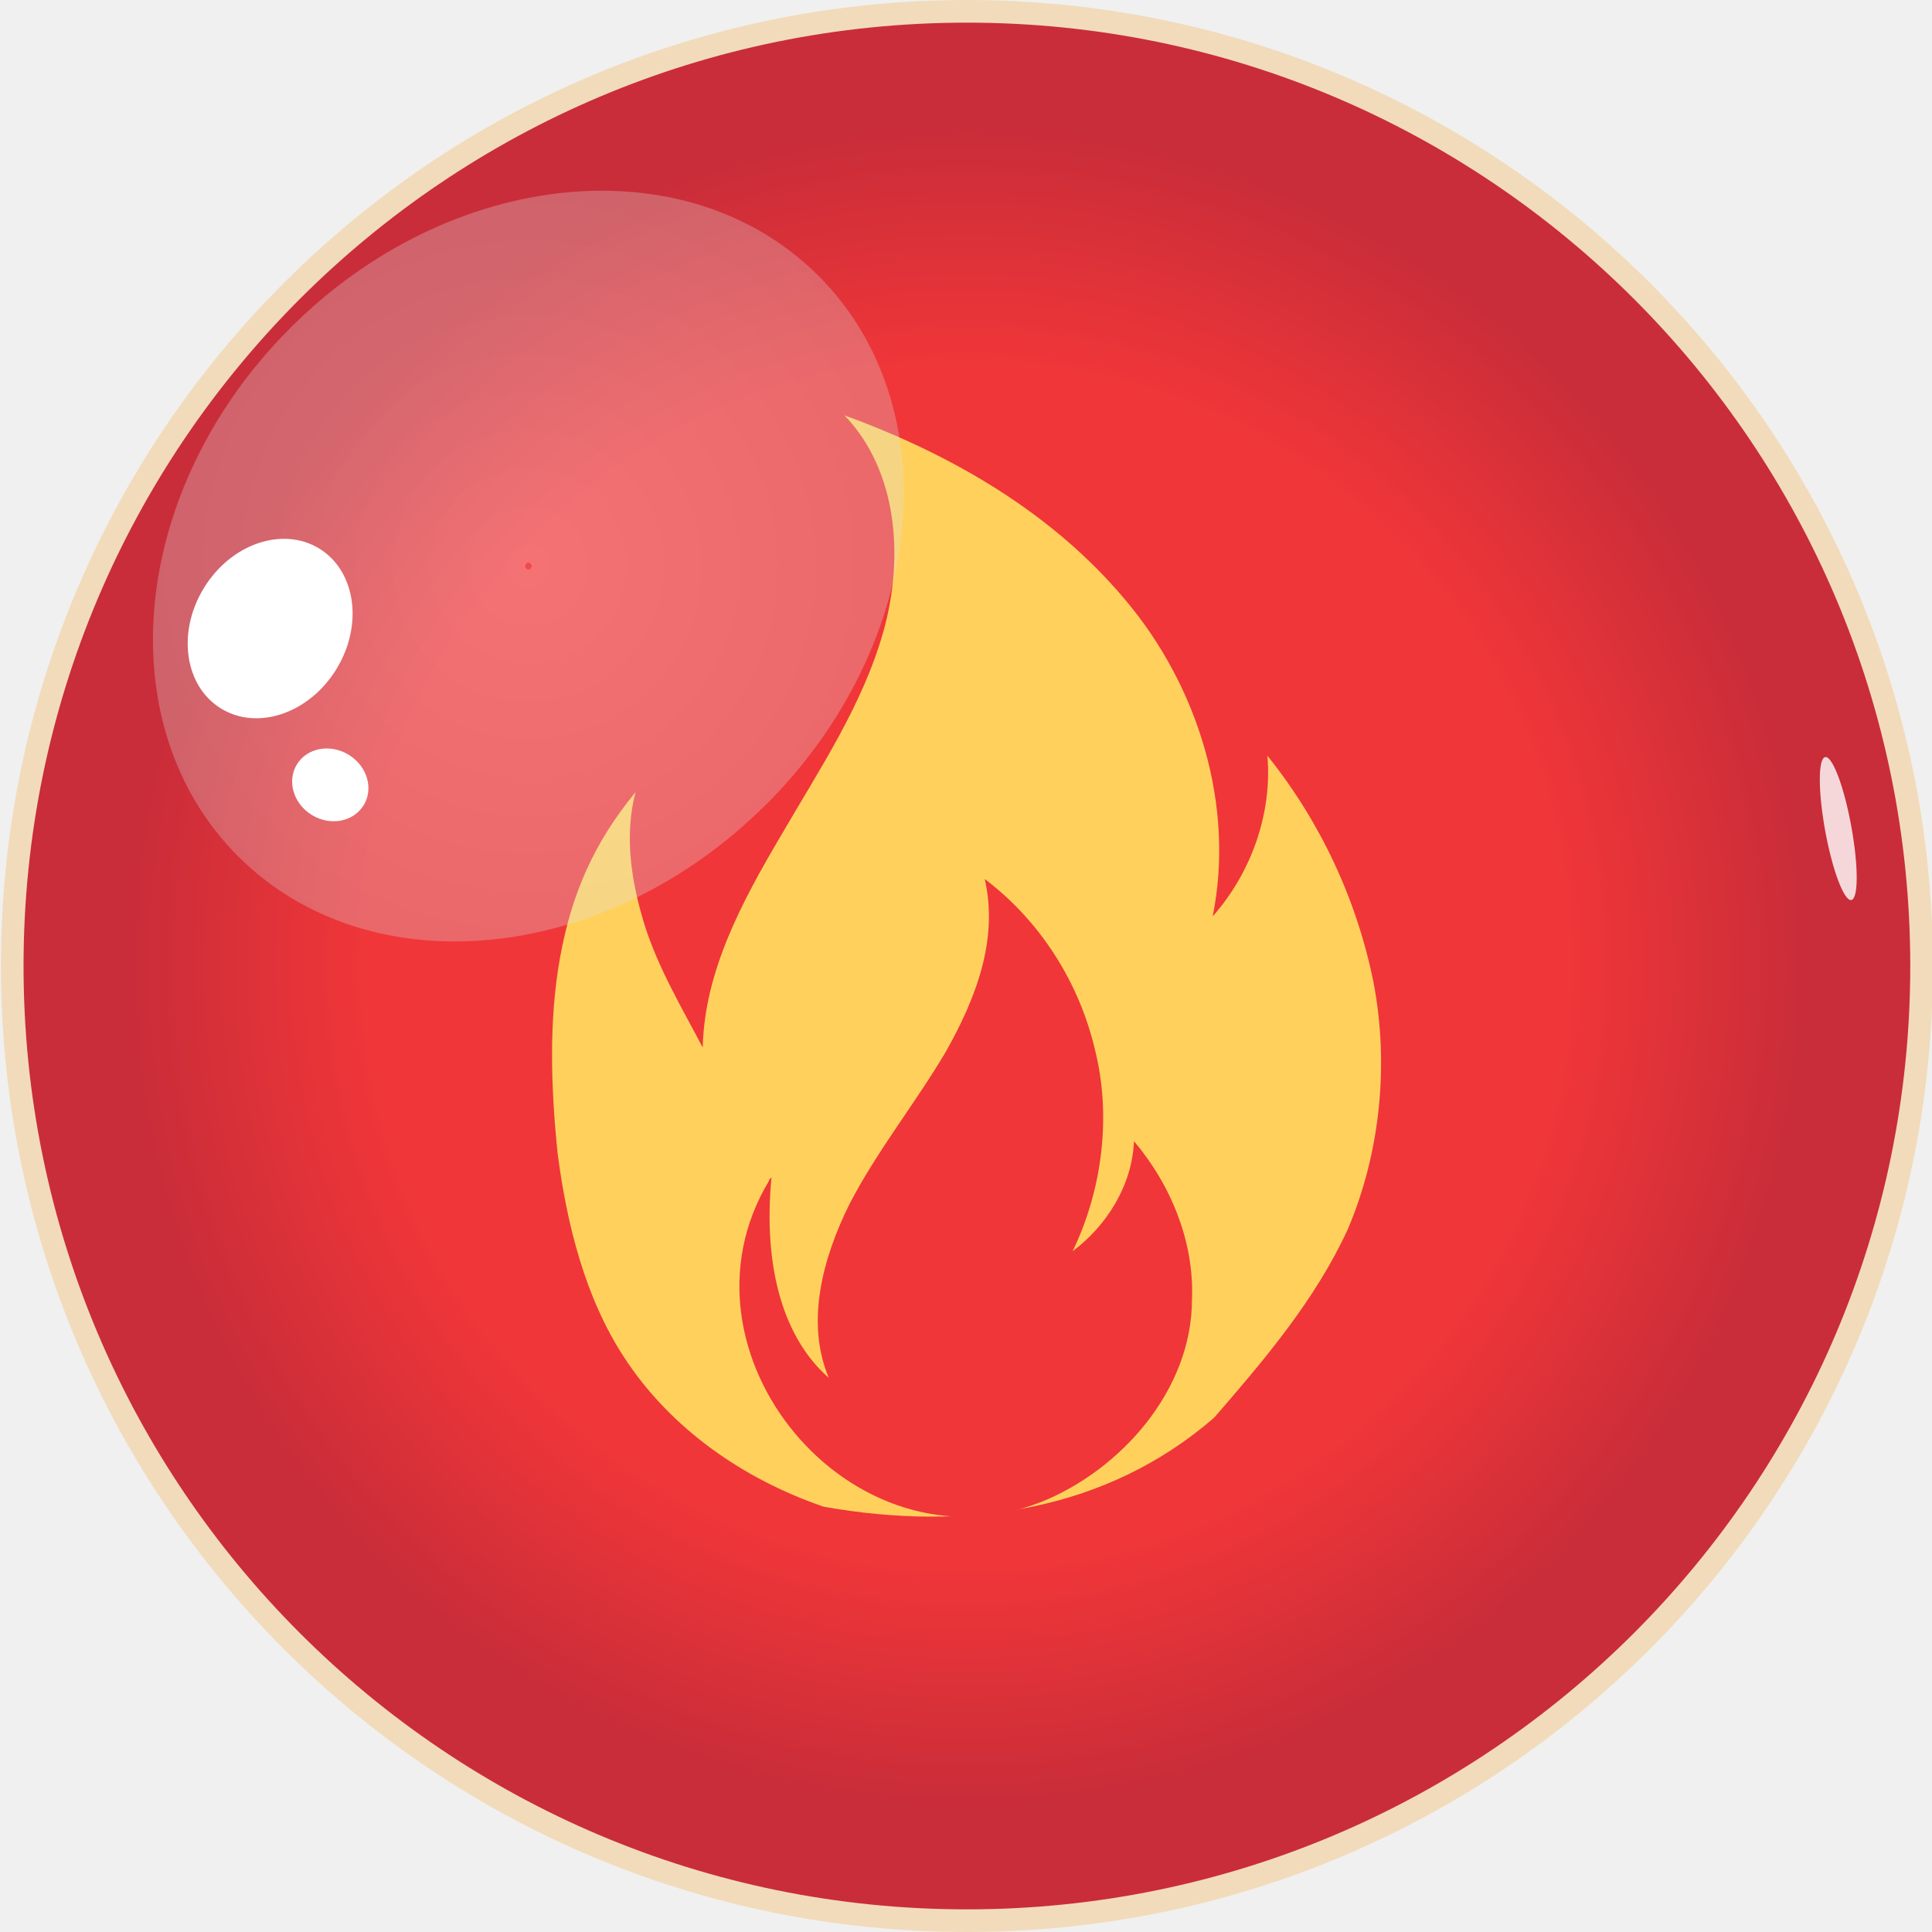
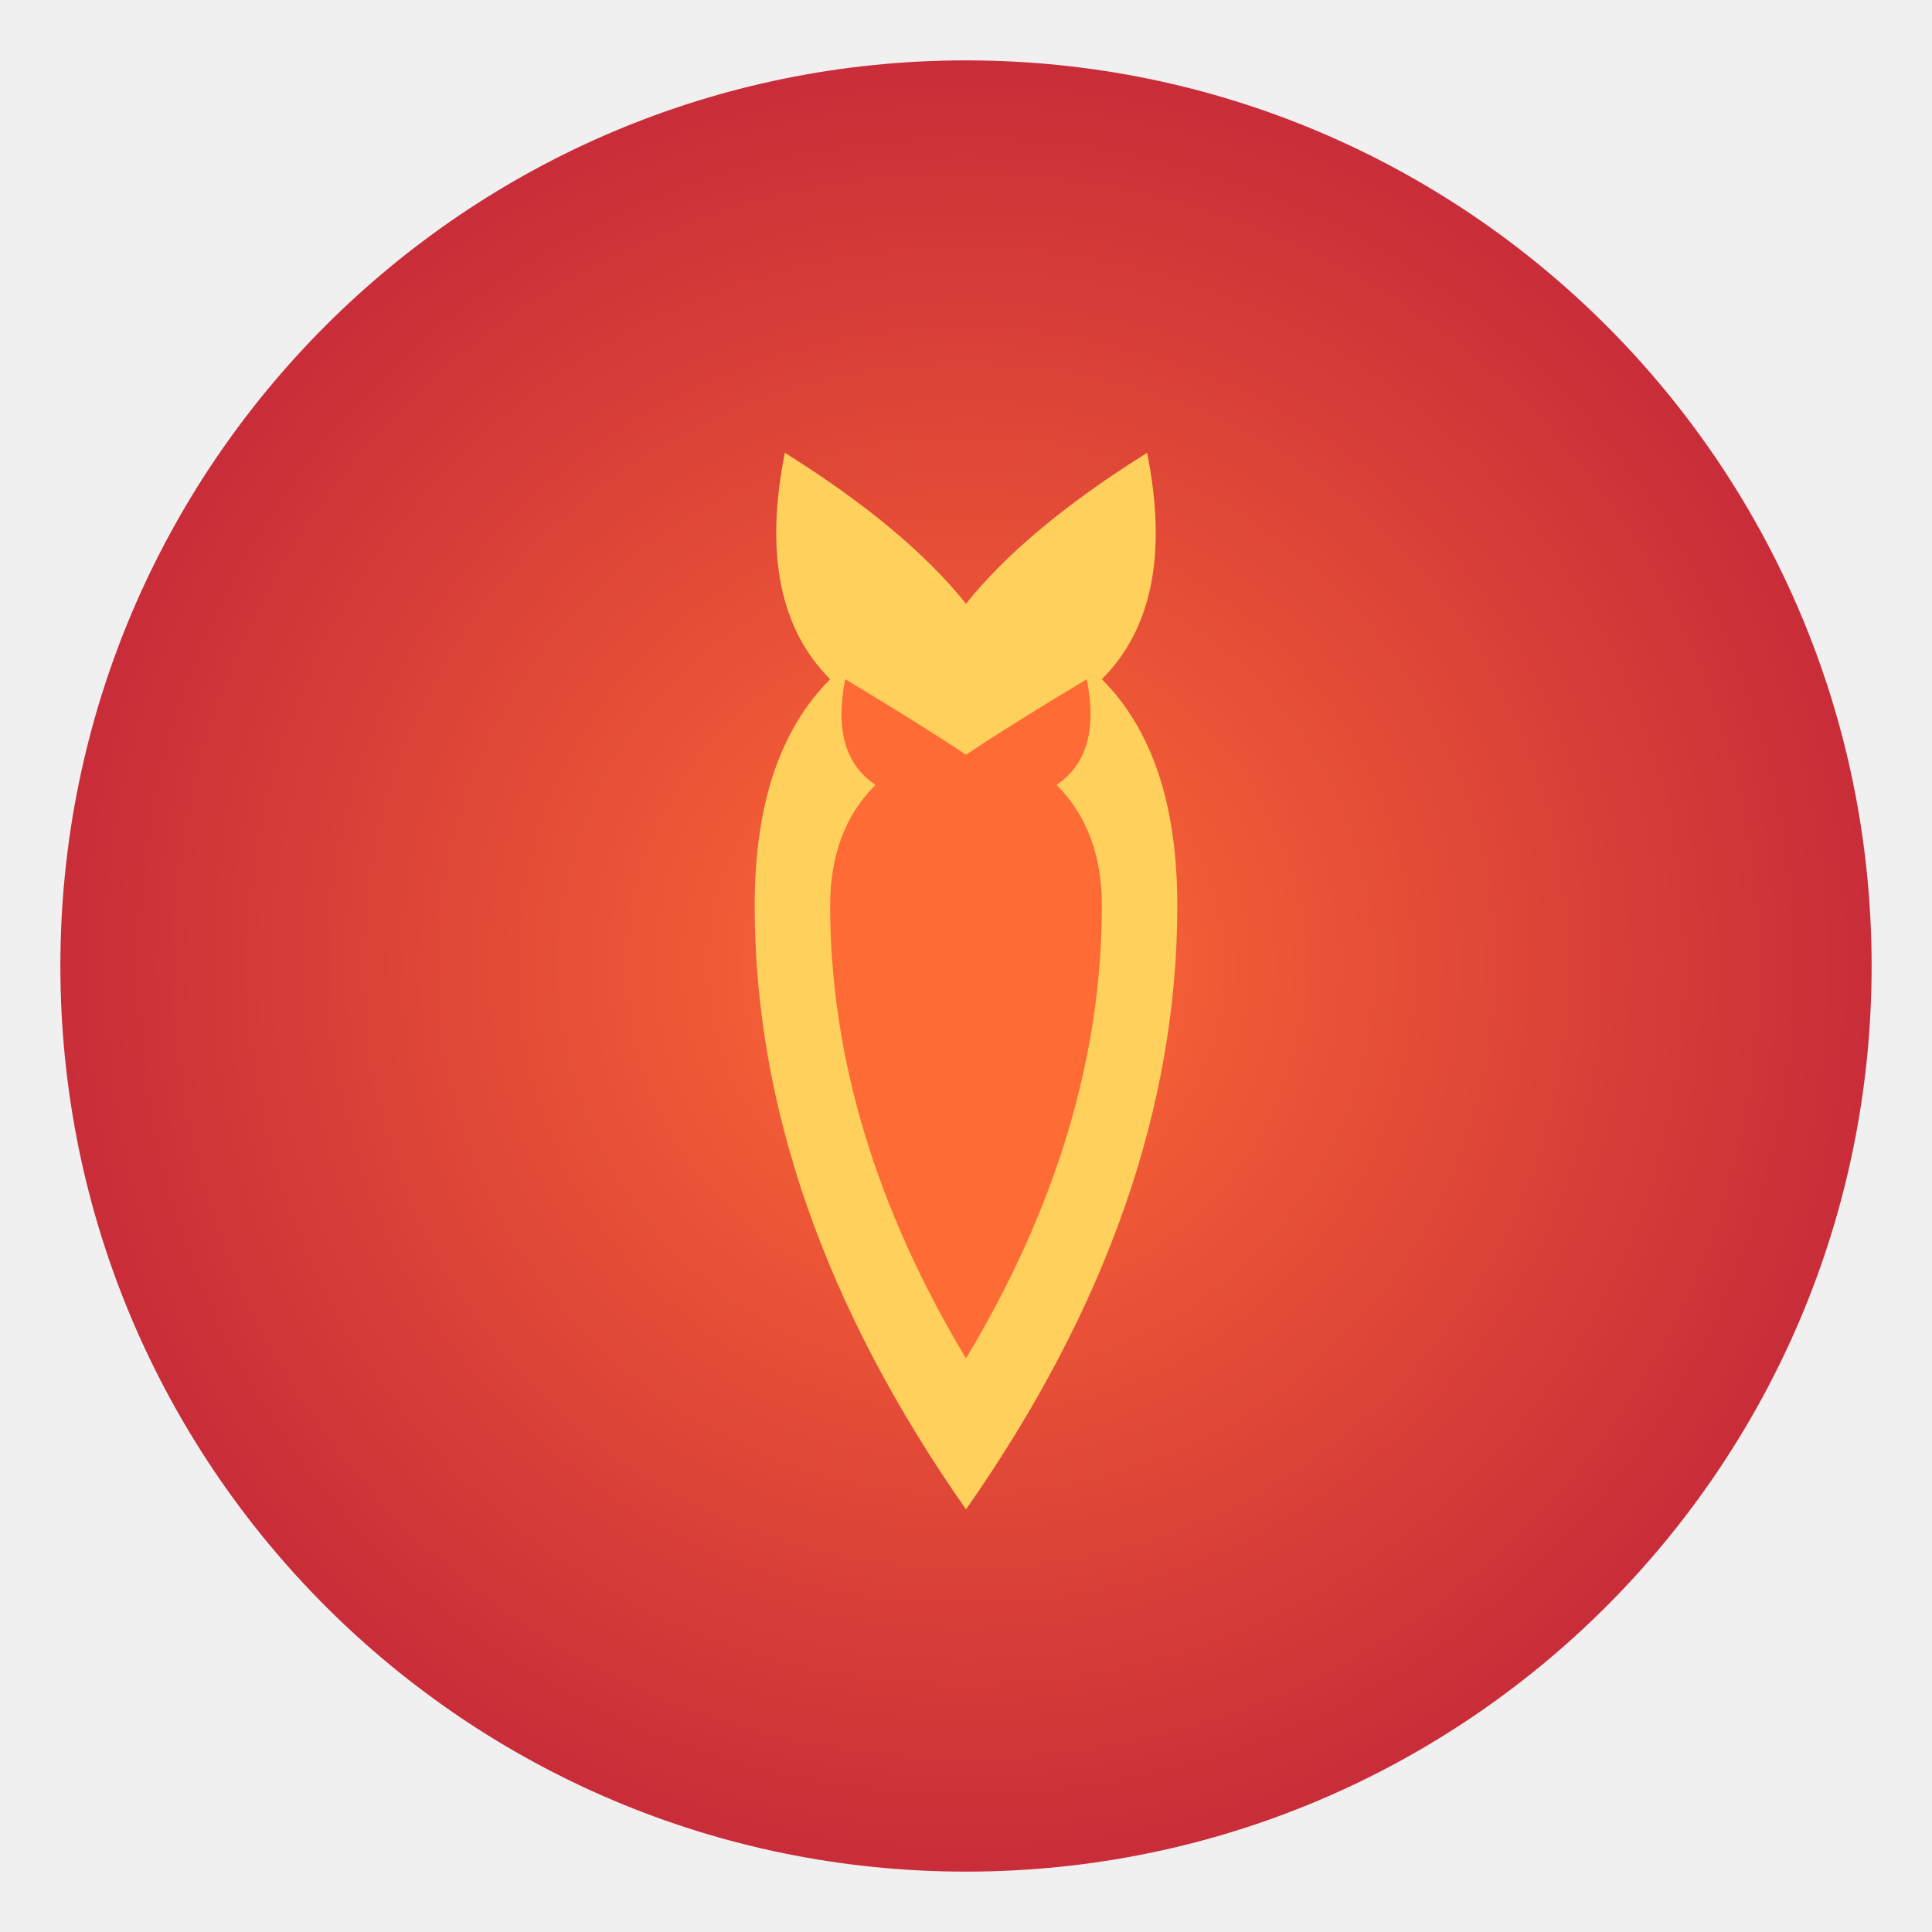
- <svg xmlns="http://www.w3.org/2000/svg" id="vector" width="128" height="128" viewBox="0 0 512 512">
+ <svg xmlns="http://www.w3.org/2000/svg" width="128" height="128" viewBox="0 0 128 128">
  <defs>
-     <radialGradient gradientUnits="userSpaceOnUse" cx="256.24" cy="256" r="250" id="gradient_0">
-       <stop stop-color="#F03639" offset="0" />
-       <stop stop-color="#F03639" offset="0.634" />
-       <stop stop-color="#C92D39" offset="0.891" />
-     </radialGradient>
-     <radialGradient gradientUnits="userSpaceOnUse" cx="140.01" cy="150.01" r="108.77" id="gradient_1">
-       <stop stop-color="#FFFFFF" stop-opacity="0.098" offset="0.008" />
-       <stop stop-color="#FFFFFF" stop-opacity="0.298" offset="0.008" />
-       <stop stop-color="#DBDBDB" stop-opacity="0.298" offset="1" />
-     </radialGradient>
-     <radialGradient gradientUnits="userSpaceOnUse" cx="255.53" cy="768" r="250" id="gradient_2">
-       <stop stop-color="#0C7CBA" offset="0" />
-       <stop stop-color="#0C7CBA" offset="0.63" />
-       <stop stop-color="#096191" offset="1" />
-     </radialGradient>
-     <radialGradient gradientUnits="userSpaceOnUse" cx="140.01" cy="662.01" r="108.77" id="gradient_3">
-       <stop stop-color="#FFFFFF" stop-opacity="0.098" offset="0.008" />
-       <stop stop-color="#FFFFFF" stop-opacity="0.298" offset="0.008" />
-       <stop stop-color="#DBDBDB" stop-opacity="0.298" offset="1" />
+     <radialGradient id="fireGrad" cx="50%" cy="50%" r="50%">
+       <stop offset="0%" stop-color="#FF6B35" />
+       <stop offset="100%" stop-color="#C92D39" />
    </radialGradient>
  </defs>
-   <path fill="#f2dbbb" d="M512.24,256c0,141.38 -114.62,256 -256,256 -141.4,0 -256,-114.62 -256,-256s114.6,-256 256,-256c141.38,0 256,114.62 256,256z" stroke="#000" stroke-opacity="0" stroke-width="2" id="path_0" />
-   <path fill="url(#gradient_0)" d="M506.24,256c0,138.07 -111.93,250 -250,250s-250,-111.93 -250,-250S118.17,6 256.24,6s250,111.93 250,250z" stroke="#000" stroke-opacity="0" stroke-width="2" id="path_1" />
-   <path fill="#ffd15c" d="M321.8,375.66c13.4,-15.47 26.8,-31.23 35.38,-49.9 8.57,-20.14 11,-43.5 6.82,-65.38 -4.4,-21.9 -14.07,-42.6 -28.13,-60.12 1.32,15.17 -4.18,30.93 -14.5,42.6 5.93,-29.18 -3.74,-61 -23.3,-84.05 -19.33,-23.04 -46.14,-38.5 -74.27,-48.73 14.07,14.6 15.82,37.65 10.33,57.2 -5.5,19.56 -16.92,36.5 -27.25,54.3 -10.32,17.5 -20.2,35.9 -20.65,56.03 -5.5,-10.5 -11.65,-20.72 -15.38,-32.4 -3.52,-11.38 -5.5,-23.64 -2.42,-35.3 -11,13.4 -16.92,26.84 -20,43.77 -3.07,17.2 -2.4,34.73 -0.66,51.95 2.42,18.67 7.26,38.23 17.58,54C177.65,378.57 197,392 218.3,399.3c37.8,6.7 74.94,1.17 103.5,-23.64z" stroke="#000" stroke-opacity="0" stroke-width=".29" id="path_2" />
-   <path fill="#f03639" d="M275.66,398.13c-49.88,19.56 -99.32,-39.7 -71.85,-85.22 0,-0.57 0.67,-0.57 0.67,-1.16 -2.42,24.8 3.5,43.2 15.16,53.4 -6.15,-14.58 -1.76,-31.5 5.5,-46.1 7.24,-14 17.57,-26.85 25.48,-40.28 7.92,-14 14.07,-29.76 10.34,-45.82 14.72,11.1 25.05,27.44 29.22,45.24 4.4,17.5 1.98,37.07 -5.93,53.4 9,-6.7 15.82,-17.5 16.26,-29.18 9.88,11.68 16.03,26.86 15.37,42.03 0,23.93 -18.9,45.24 -40.2,53.7z" stroke="#000" stroke-opacity="0" stroke-width=".29" id="path_3" />
-   <path fill="#fff" d="M490.6,218.94c1.92,10.46 1.93,19.22 0.02,19.57 -1.9,0.36 -5,-7.84 -6.92,-18.3 -1.9,-10.46 -1.92,-19.22 0,-19.57 1.9,-0.35 5,7.85 6.9,18.3z" fill-opacity="0.81" stroke="#000" stroke-opacity="0" stroke-width="2" id="path_4" />
-   <path fill="url(#gradient_1)" d="M203.112,213.098c-42.483,42.483 -105.168,48.67 -140.014,13.824 -34.839,-34.839 -28.652,-97.524 13.824,-140 42.469,-42.469 105.154,-48.656 140,-13.81 34.86,34.86 28.666,97.538 -13.81,140.014z" stroke="#000" stroke-opacity="0" stroke-width="2" id="path_5" />
-   <path fill="#fff" d="M89.13,177.36c-7.2,11.7 -20.88,16.35 -30.57,10.4 -9.7,-5.97 -11.7,-20.28 -4.5,-31.98 7.18,-11.7 20.87,-16.35 30.56,-10.4 9.7,5.97 11.7,20.3 4.5,31.98zM96.34,213.43c-2.7,4.4 -8.85,5.53 -13.73,2.53 -4.87,-3 -6.63,-9 -3.92,-13.4 2.7,-4.4 8.85,-5.53 13.73,-2.53 4.9,3 6.65,9 3.94,13.4z" stroke="#000" stroke-opacity="0" stroke-width="2" id="path_6" />
-   <path fill="#f2dbbb" d="M512,768c0,141.38 -114.62,256 -256,256S0,909.38 0,768s114.62,-256 256,-256 256,114.62 256,256z" stroke="#000" stroke-opacity="0" stroke-width="2" id="path_7" />
-   <path fill="url(#gradient_2)" d="M505.53,768c0,138.07 -111.93,250 -250,250s-250,-111.93 -250,-250 111.93,-250 250,-250 250,111.93 250,250z" stroke="#000" stroke-opacity="0" stroke-width="2" id="path_8" />
-   <path fill="url(#gradient_3)" d="M203.112,725.098c-42.483,42.483 -105.168,48.67 -140.014,13.824 -34.839,-34.839 -28.652,-97.524 13.824,-140 42.469,-42.469 105.154,-48.656 140,-13.81 34.86,34.86 28.666,97.538 -13.81,140.014z" stroke="#000" stroke-opacity="0" stroke-width="2" id="path_9" />
+   <circle cx="64" cy="64" r="60" fill="url(#fireGrad)" />
+   <path d="M 64 100 Q 50 80 50 60 Q 50 50 55 45 Q 50 40 52 30 Q 60 35 64 40 Q 68 35 76 30 Q 78 40 73 45 Q 78 50 78 60 Q 78 80 64 100 Z" fill="#FFD15C" />
+   <path d="M 64 90 Q 55 75 55 60 Q 55 55 58 52 Q 55 50 56 45 Q 61 48 64 50 Q 67 48 72 45 Q 73 50 70 52 Q 73 55 73 60 Q 73 75 64 90 Z" fill="#FF6B35" />
</svg>
